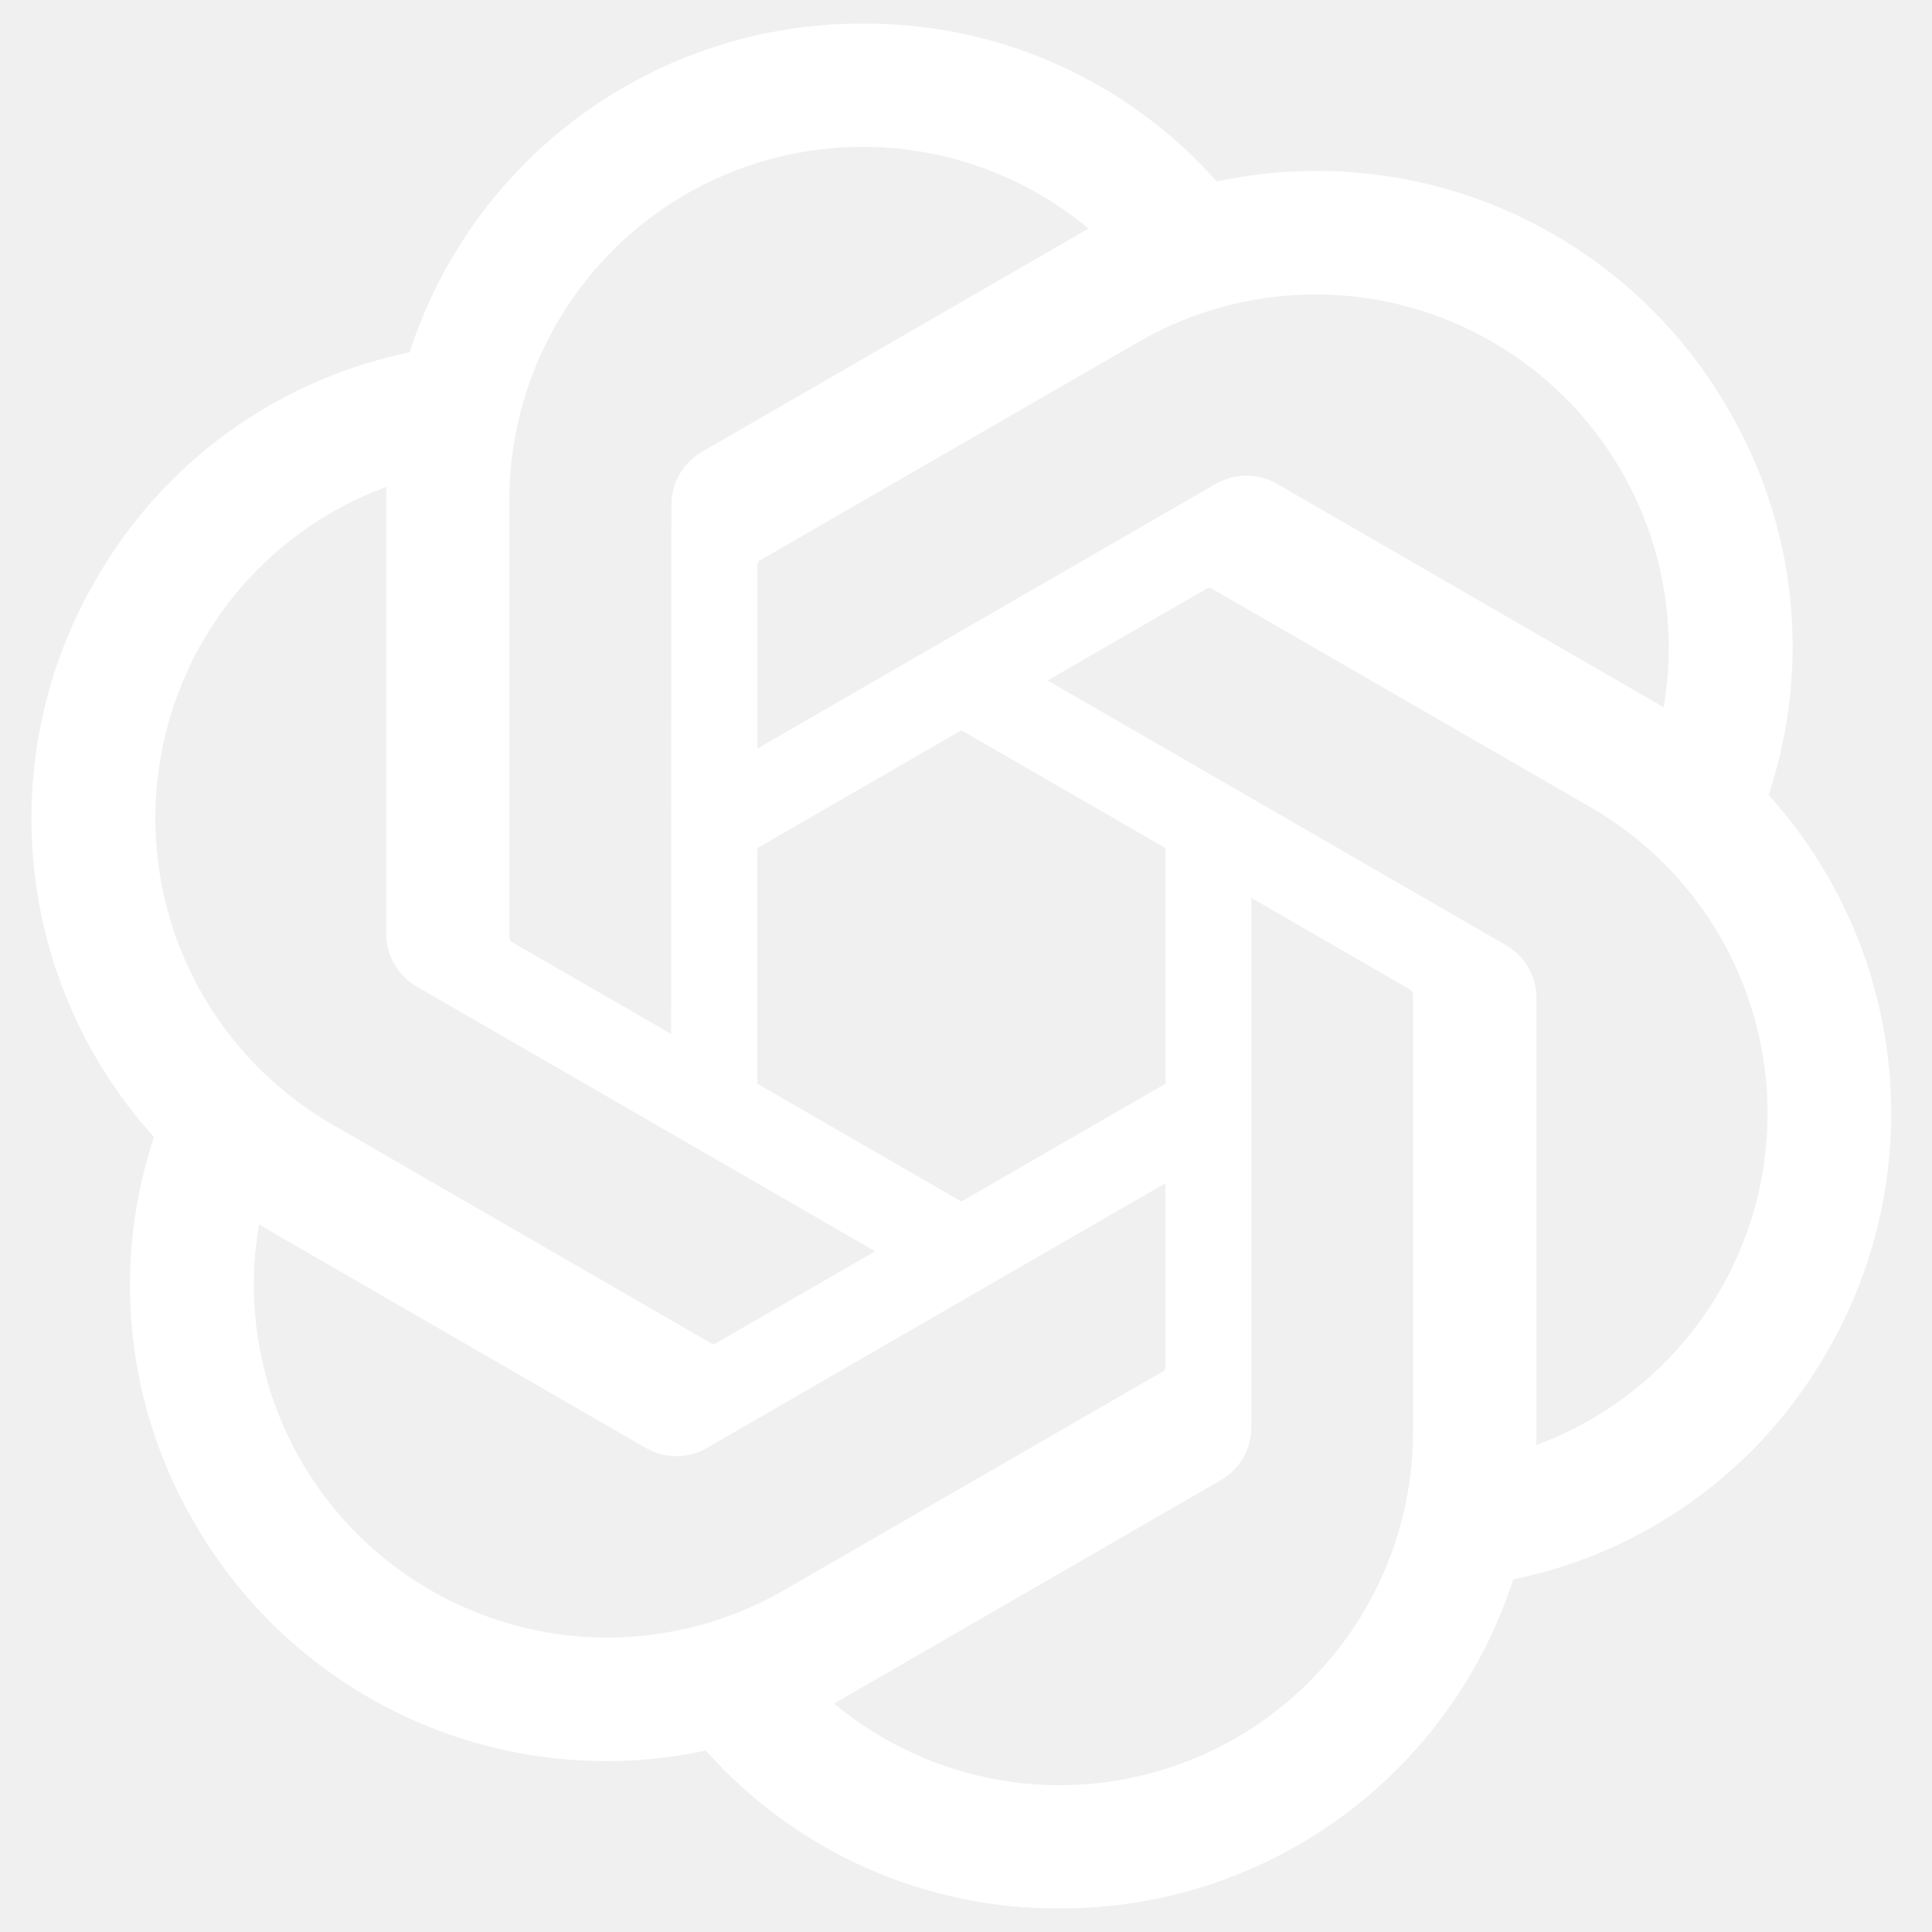
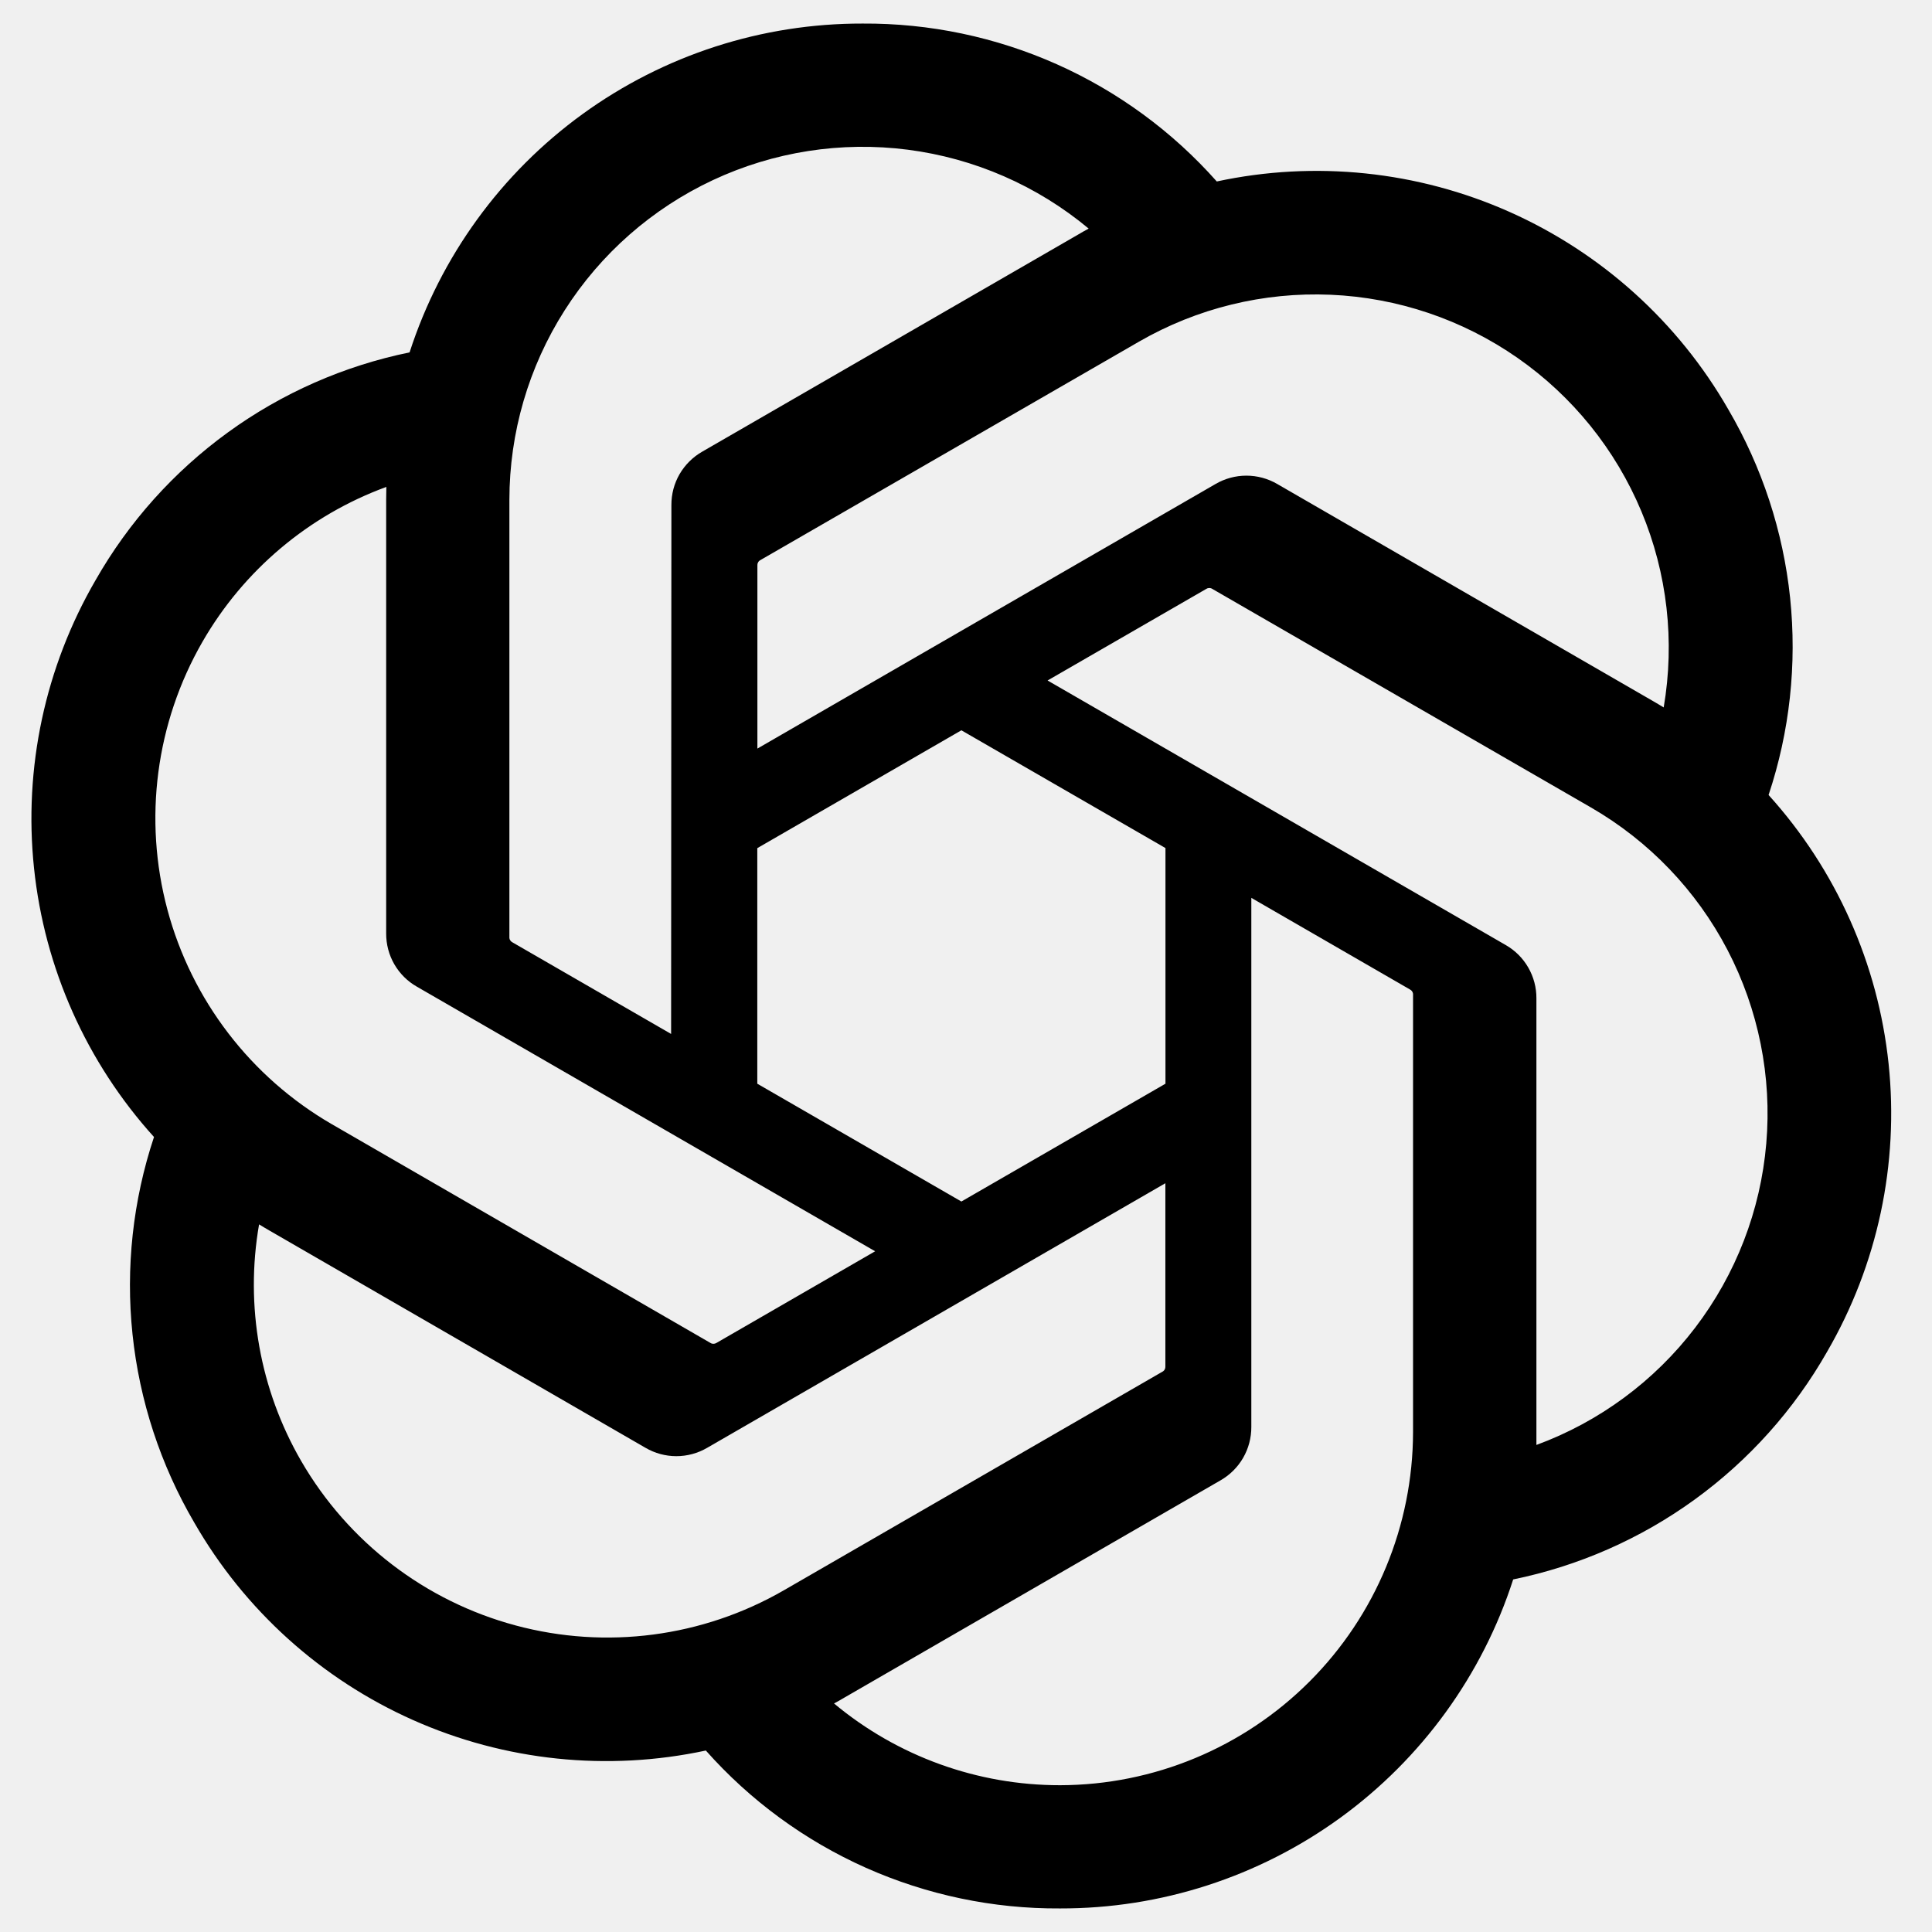
<svg xmlns="http://www.w3.org/2000/svg" width="41" height="41" viewBox="0 0 41 41" fill="none" stroke-width="1.5" class="h-6 w-6" role="img">
  <text x="-9999" y="-9999">ChatGPT</text>
-   <path d="M37.532 16.871C37.981 15.524 38.136 14.097 37.989 12.686C37.841 11.274 37.393 9.911 36.676 8.686C35.613 6.834 33.988 5.368 32.037 4.498C30.086 3.629 27.91 3.403 25.822 3.851C24.88 2.789 23.722 1.941 22.426 1.363C21.13 0.786 19.725 0.491 18.306 0.5C16.171 0.495 14.089 1.168 12.361 2.422C10.633 3.676 9.349 5.447 8.692 7.478C7.301 7.763 5.987 8.341 4.838 9.175C3.689 10.009 2.731 11.078 2.028 12.312C0.956 14.159 0.499 16.299 0.722 18.423C0.944 20.547 1.836 22.545 3.268 24.129C2.82 25.476 2.664 26.903 2.812 28.314C2.96 29.726 3.407 31.089 4.124 32.314C5.188 34.166 6.812 35.632 8.763 36.501C10.714 37.37 12.891 37.597 14.979 37.149C15.921 38.211 17.079 39.059 18.375 39.637C19.671 40.214 21.076 40.509 22.495 40.5C24.631 40.505 26.713 39.832 28.442 38.577C30.17 37.322 31.456 35.551 32.112 33.518C33.503 33.233 34.817 32.655 35.966 31.821C37.115 30.987 38.073 29.918 38.775 28.684C39.846 26.837 40.302 24.698 40.079 22.575C39.856 20.452 38.964 18.454 37.532 16.871ZM22.498 37.885C20.744 37.887 19.046 37.273 17.699 36.15C17.76 36.117 17.867 36.059 17.936 36.016L25.9 31.416C26.1 31.302 26.266 31.137 26.381 30.938C26.496 30.739 26.556 30.512 26.555 30.282V19.054L29.921 20.998C29.939 21.007 29.954 21.02 29.966 21.036C29.977 21.052 29.984 21.071 29.987 21.09V30.389C29.984 32.375 29.195 34.279 27.791 35.684C26.387 37.089 24.484 37.881 22.498 37.885ZM6.392 31.006C5.514 29.489 5.197 27.711 5.498 25.983C5.557 26.019 5.66 26.082 5.735 26.124L13.699 30.725C13.898 30.841 14.123 30.902 14.353 30.902C14.583 30.902 14.809 30.841 15.007 30.725L24.731 25.11V28.998C24.732 29.018 24.728 29.038 24.72 29.056C24.712 29.074 24.699 29.089 24.683 29.101L16.632 33.75C14.91 34.742 12.864 35.01 10.945 34.495C9.025 33.981 7.388 32.726 6.392 31.006ZM4.297 13.619C5.172 12.1 6.553 10.936 8.199 10.333C8.199 10.401 8.195 10.523 8.195 10.607V19.808C8.194 20.038 8.253 20.264 8.368 20.463C8.483 20.662 8.649 20.827 8.849 20.94L18.572 26.554L15.206 28.498C15.189 28.509 15.17 28.515 15.15 28.517C15.131 28.519 15.111 28.516 15.092 28.508L7.04 23.856C5.321 22.86 4.067 21.224 3.553 19.305C3.039 17.386 3.306 15.341 4.297 13.619ZM31.955 20.056L22.231 14.441L25.598 12.498C25.614 12.487 25.633 12.48 25.653 12.479C25.673 12.477 25.693 12.48 25.711 12.488L33.763 17.136C34.997 17.849 36.002 18.898 36.661 20.161C37.319 21.424 37.605 22.849 37.483 24.268C37.362 25.688 36.838 27.043 35.974 28.176C35.11 29.309 33.941 30.172 32.605 30.664C32.605 30.595 32.605 30.473 32.605 30.389V21.188C32.607 20.959 32.547 20.733 32.433 20.534C32.319 20.335 32.154 20.17 31.955 20.056ZM35.306 15.013C35.246 14.976 35.143 14.914 35.069 14.872L27.105 10.271C26.906 10.155 26.68 10.094 26.45 10.094C26.221 10.094 25.995 10.155 25.796 10.271L16.073 15.886V11.998C16.072 11.978 16.075 11.959 16.084 11.941C16.092 11.922 16.105 11.907 16.121 11.895L24.172 7.25C25.405 6.539 26.816 6.194 28.238 6.255C29.661 6.316 31.036 6.781 32.204 7.595C33.372 8.409 34.284 9.539 34.833 10.853C35.383 12.167 35.546 13.61 35.306 15.013ZM14.242 21.942L10.875 19.998C10.858 19.989 10.842 19.976 10.831 19.96C10.819 19.944 10.812 19.925 10.81 19.906V10.607C10.811 9.183 11.217 7.788 11.982 6.587C12.747 5.385 13.838 4.427 15.127 3.823C16.417 3.219 17.852 2.995 19.265 3.177C20.677 3.359 22.009 3.939 23.103 4.851C23.043 4.884 22.937 4.942 22.867 4.985L14.902 9.585C14.703 9.699 14.537 9.864 14.421 10.063C14.306 10.262 14.247 10.488 14.248 10.717L14.242 21.942ZM16.071 17.999L20.402 15.498L24.733 17.997V22.998L20.402 25.498L16.071 22.998V17.999Z" fill="white" />
+   <path d="M37.532 16.871C37.981 15.524 38.136 14.097 37.989 12.686C37.841 11.274 37.393 9.911 36.676 8.686C35.613 6.834 33.988 5.368 32.037 4.498C30.086 3.629 27.91 3.403 25.822 3.851C24.88 2.789 23.722 1.941 22.426 1.363C21.13 0.786 19.725 0.491 18.306 0.5C16.171 0.495 14.089 1.168 12.361 2.422C10.633 3.676 9.349 5.447 8.692 7.478C7.301 7.763 5.987 8.341 4.838 9.175C3.689 10.009 2.731 11.078 2.028 12.312C0.956 14.159 0.499 16.299 0.722 18.423C0.944 20.547 1.836 22.545 3.268 24.129C2.82 25.476 2.664 26.903 2.812 28.314C2.96 29.726 3.407 31.089 4.124 32.314C5.188 34.166 6.812 35.632 8.763 36.501C10.714 37.37 12.891 37.597 14.979 37.149C15.921 38.211 17.079 39.059 18.375 39.637C19.671 40.214 21.076 40.509 22.495 40.5C24.631 40.505 26.713 39.832 28.442 38.577C30.17 37.322 31.456 35.551 32.112 33.518C33.503 33.233 34.817 32.655 35.966 31.821C37.115 30.987 38.073 29.918 38.775 28.684C39.846 26.837 40.302 24.698 40.079 22.575C39.856 20.452 38.964 18.454 37.532 16.871ZM22.498 37.885C20.744 37.887 19.046 37.273 17.699 36.15C17.76 36.117 17.867 36.059 17.936 36.016L25.9 31.416C26.1 31.302 26.266 31.137 26.381 30.938C26.496 30.739 26.556 30.512 26.555 30.282V19.054L29.921 20.998C29.939 21.007 29.954 21.02 29.966 21.036C29.977 21.052 29.984 21.071 29.987 21.09V30.389C29.984 32.375 29.195 34.279 27.791 35.684C26.387 37.089 24.484 37.881 22.498 37.885ZM6.392 31.006C5.514 29.489 5.197 27.711 5.498 25.983C5.557 26.019 5.66 26.082 5.735 26.124L13.699 30.725C13.898 30.841 14.123 30.902 14.353 30.902C14.583 30.902 14.809 30.841 15.007 30.725L24.731 25.11V28.998C24.732 29.018 24.728 29.038 24.72 29.056C24.712 29.074 24.699 29.089 24.683 29.101L16.632 33.75C14.91 34.742 12.864 35.01 10.945 34.495C9.025 33.981 7.388 32.726 6.392 31.006ZM4.297 13.619C5.172 12.1 6.553 10.936 8.199 10.333C8.199 10.401 8.195 10.523 8.195 10.607V19.808C8.194 20.038 8.253 20.264 8.368 20.463C8.483 20.662 8.649 20.827 8.849 20.94L18.572 26.554L15.206 28.498C15.189 28.509 15.17 28.515 15.15 28.517C15.131 28.519 15.111 28.516 15.092 28.508L7.04 23.856C5.321 22.86 4.067 21.224 3.553 19.305C3.039 17.386 3.306 15.341 4.297 13.619ZM31.955 20.056L22.231 14.441L25.598 12.498C25.614 12.487 25.633 12.48 25.653 12.479C25.673 12.477 25.693 12.48 25.711 12.488L33.763 17.136C34.997 17.849 36.002 18.898 36.661 20.161C37.319 21.424 37.605 22.849 37.483 24.268C37.362 25.688 36.838 27.043 35.974 28.176C35.11 29.309 33.941 30.172 32.605 30.664C32.605 30.595 32.605 30.473 32.605 30.389V21.188C32.607 20.959 32.547 20.733 32.433 20.534C32.319 20.335 32.154 20.17 31.955 20.056ZM35.306 15.013C35.246 14.976 35.143 14.914 35.069 14.872L27.105 10.271C26.906 10.155 26.68 10.094 26.45 10.094C26.221 10.094 25.995 10.155 25.796 10.271L16.073 15.886V11.998C16.072 11.978 16.075 11.959 16.084 11.941C16.092 11.922 16.105 11.907 16.121 11.895L24.172 7.25C25.405 6.539 26.816 6.194 28.238 6.255C29.661 6.316 31.036 6.781 32.204 7.595C33.372 8.409 34.284 9.539 34.833 10.853C35.383 12.167 35.546 13.61 35.306 15.013ZM14.242 21.942L10.875 19.998C10.858 19.989 10.842 19.976 10.831 19.96C10.819 19.944 10.812 19.925 10.81 19.906V10.607C10.811 9.183 11.217 7.788 11.982 6.587C12.747 5.385 13.838 4.427 15.127 3.823C16.417 3.219 17.852 2.995 19.265 3.177C20.677 3.359 22.009 3.939 23.103 4.851C23.043 4.884 22.937 4.942 22.867 4.985L14.902 9.585C14.703 9.699 14.537 9.864 14.421 10.063C14.306 10.262 14.247 10.488 14.248 10.717L14.242 21.942ZM16.071 17.999L20.402 15.498L24.733 17.997V22.998L20.402 25.498L16.071 22.998V17.999Z" fill="black" />
</svg>
